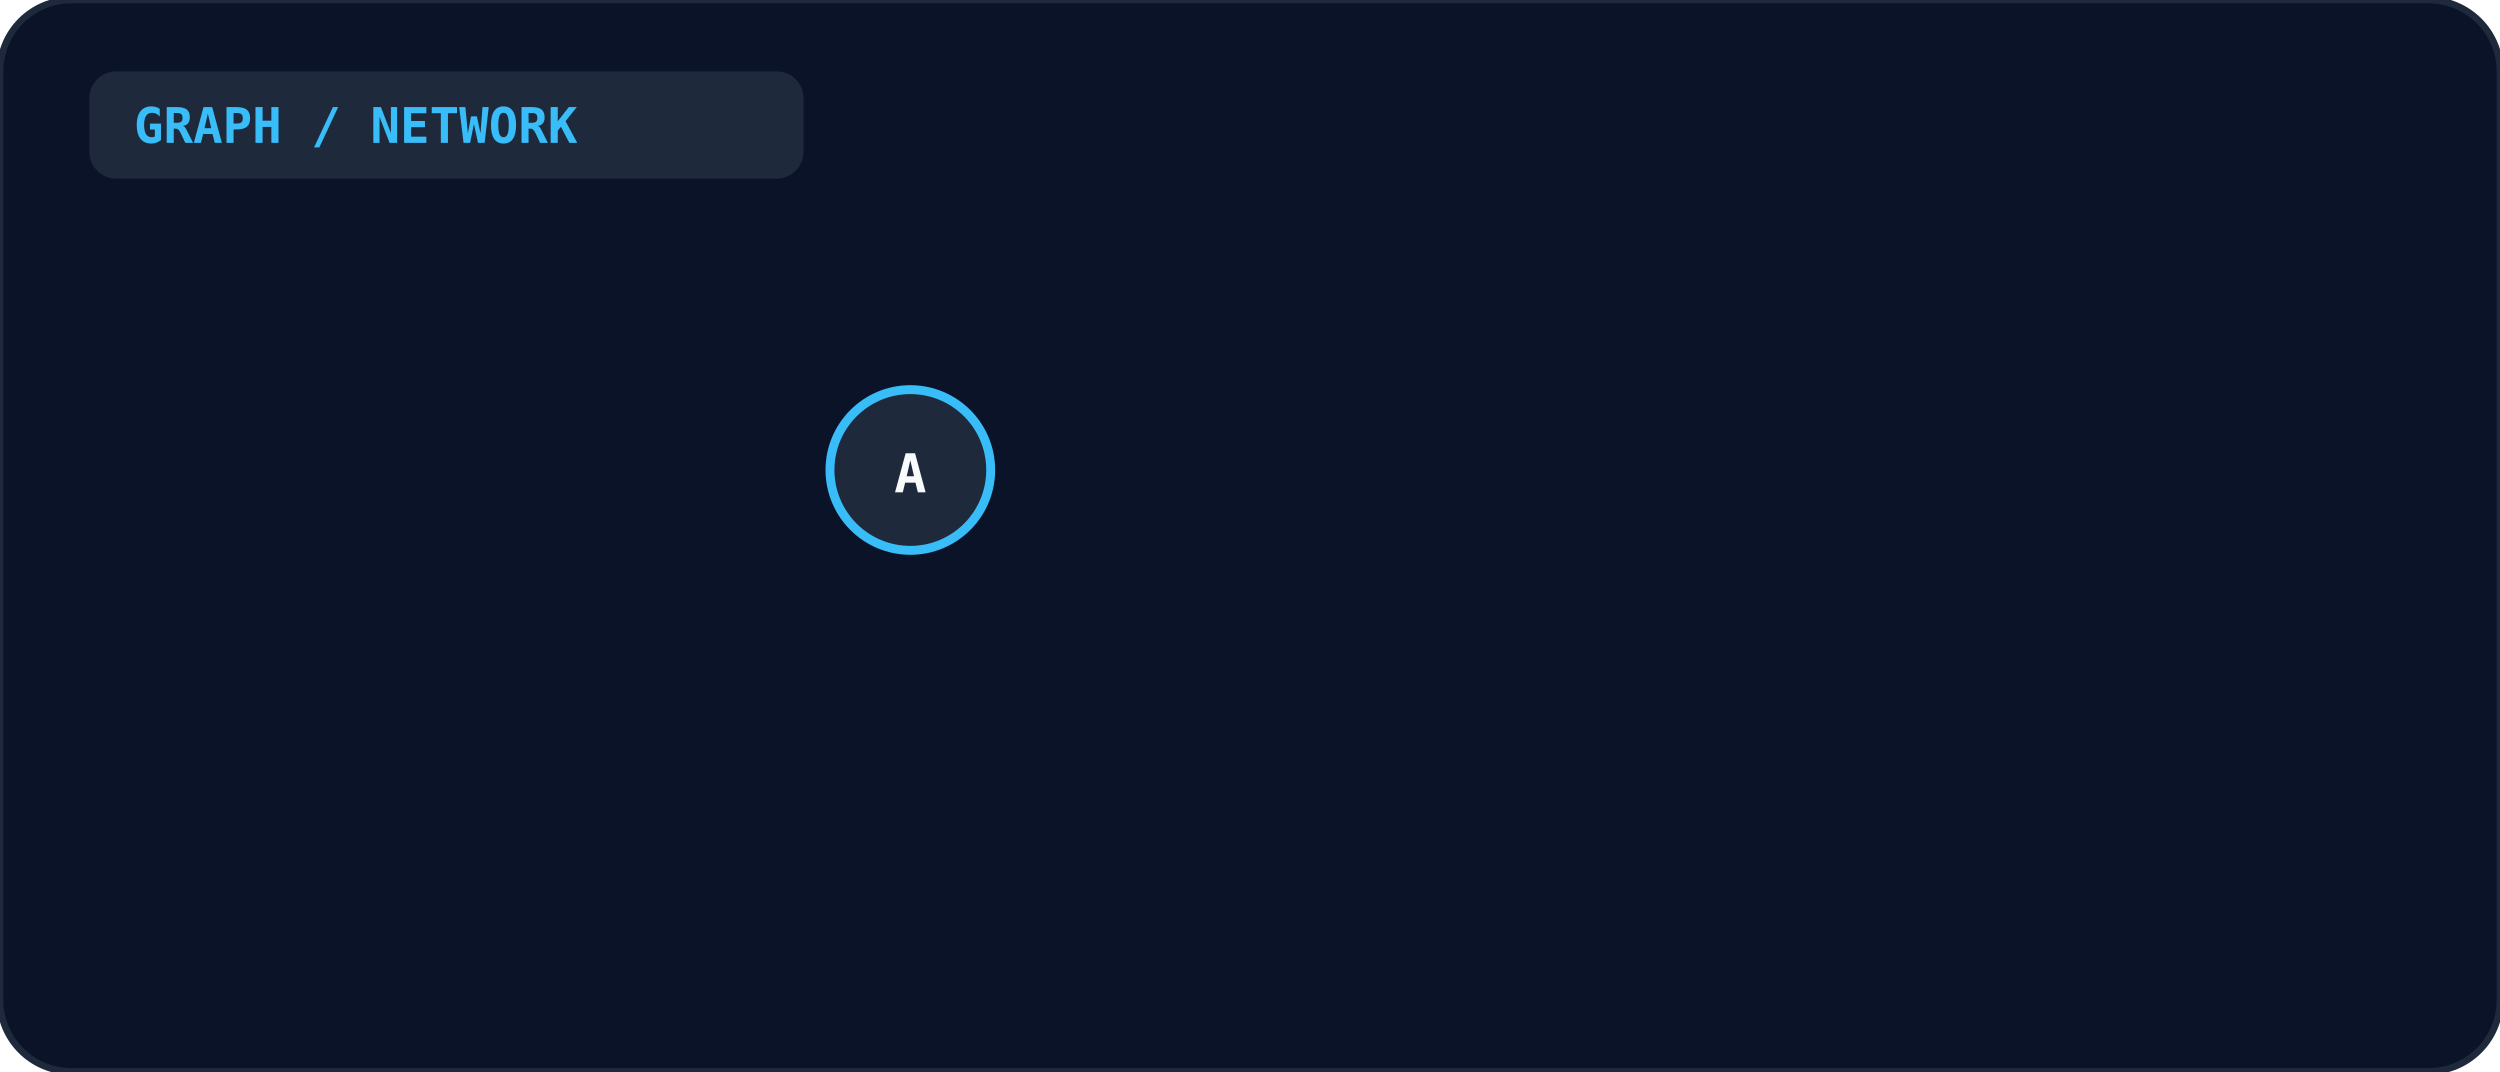
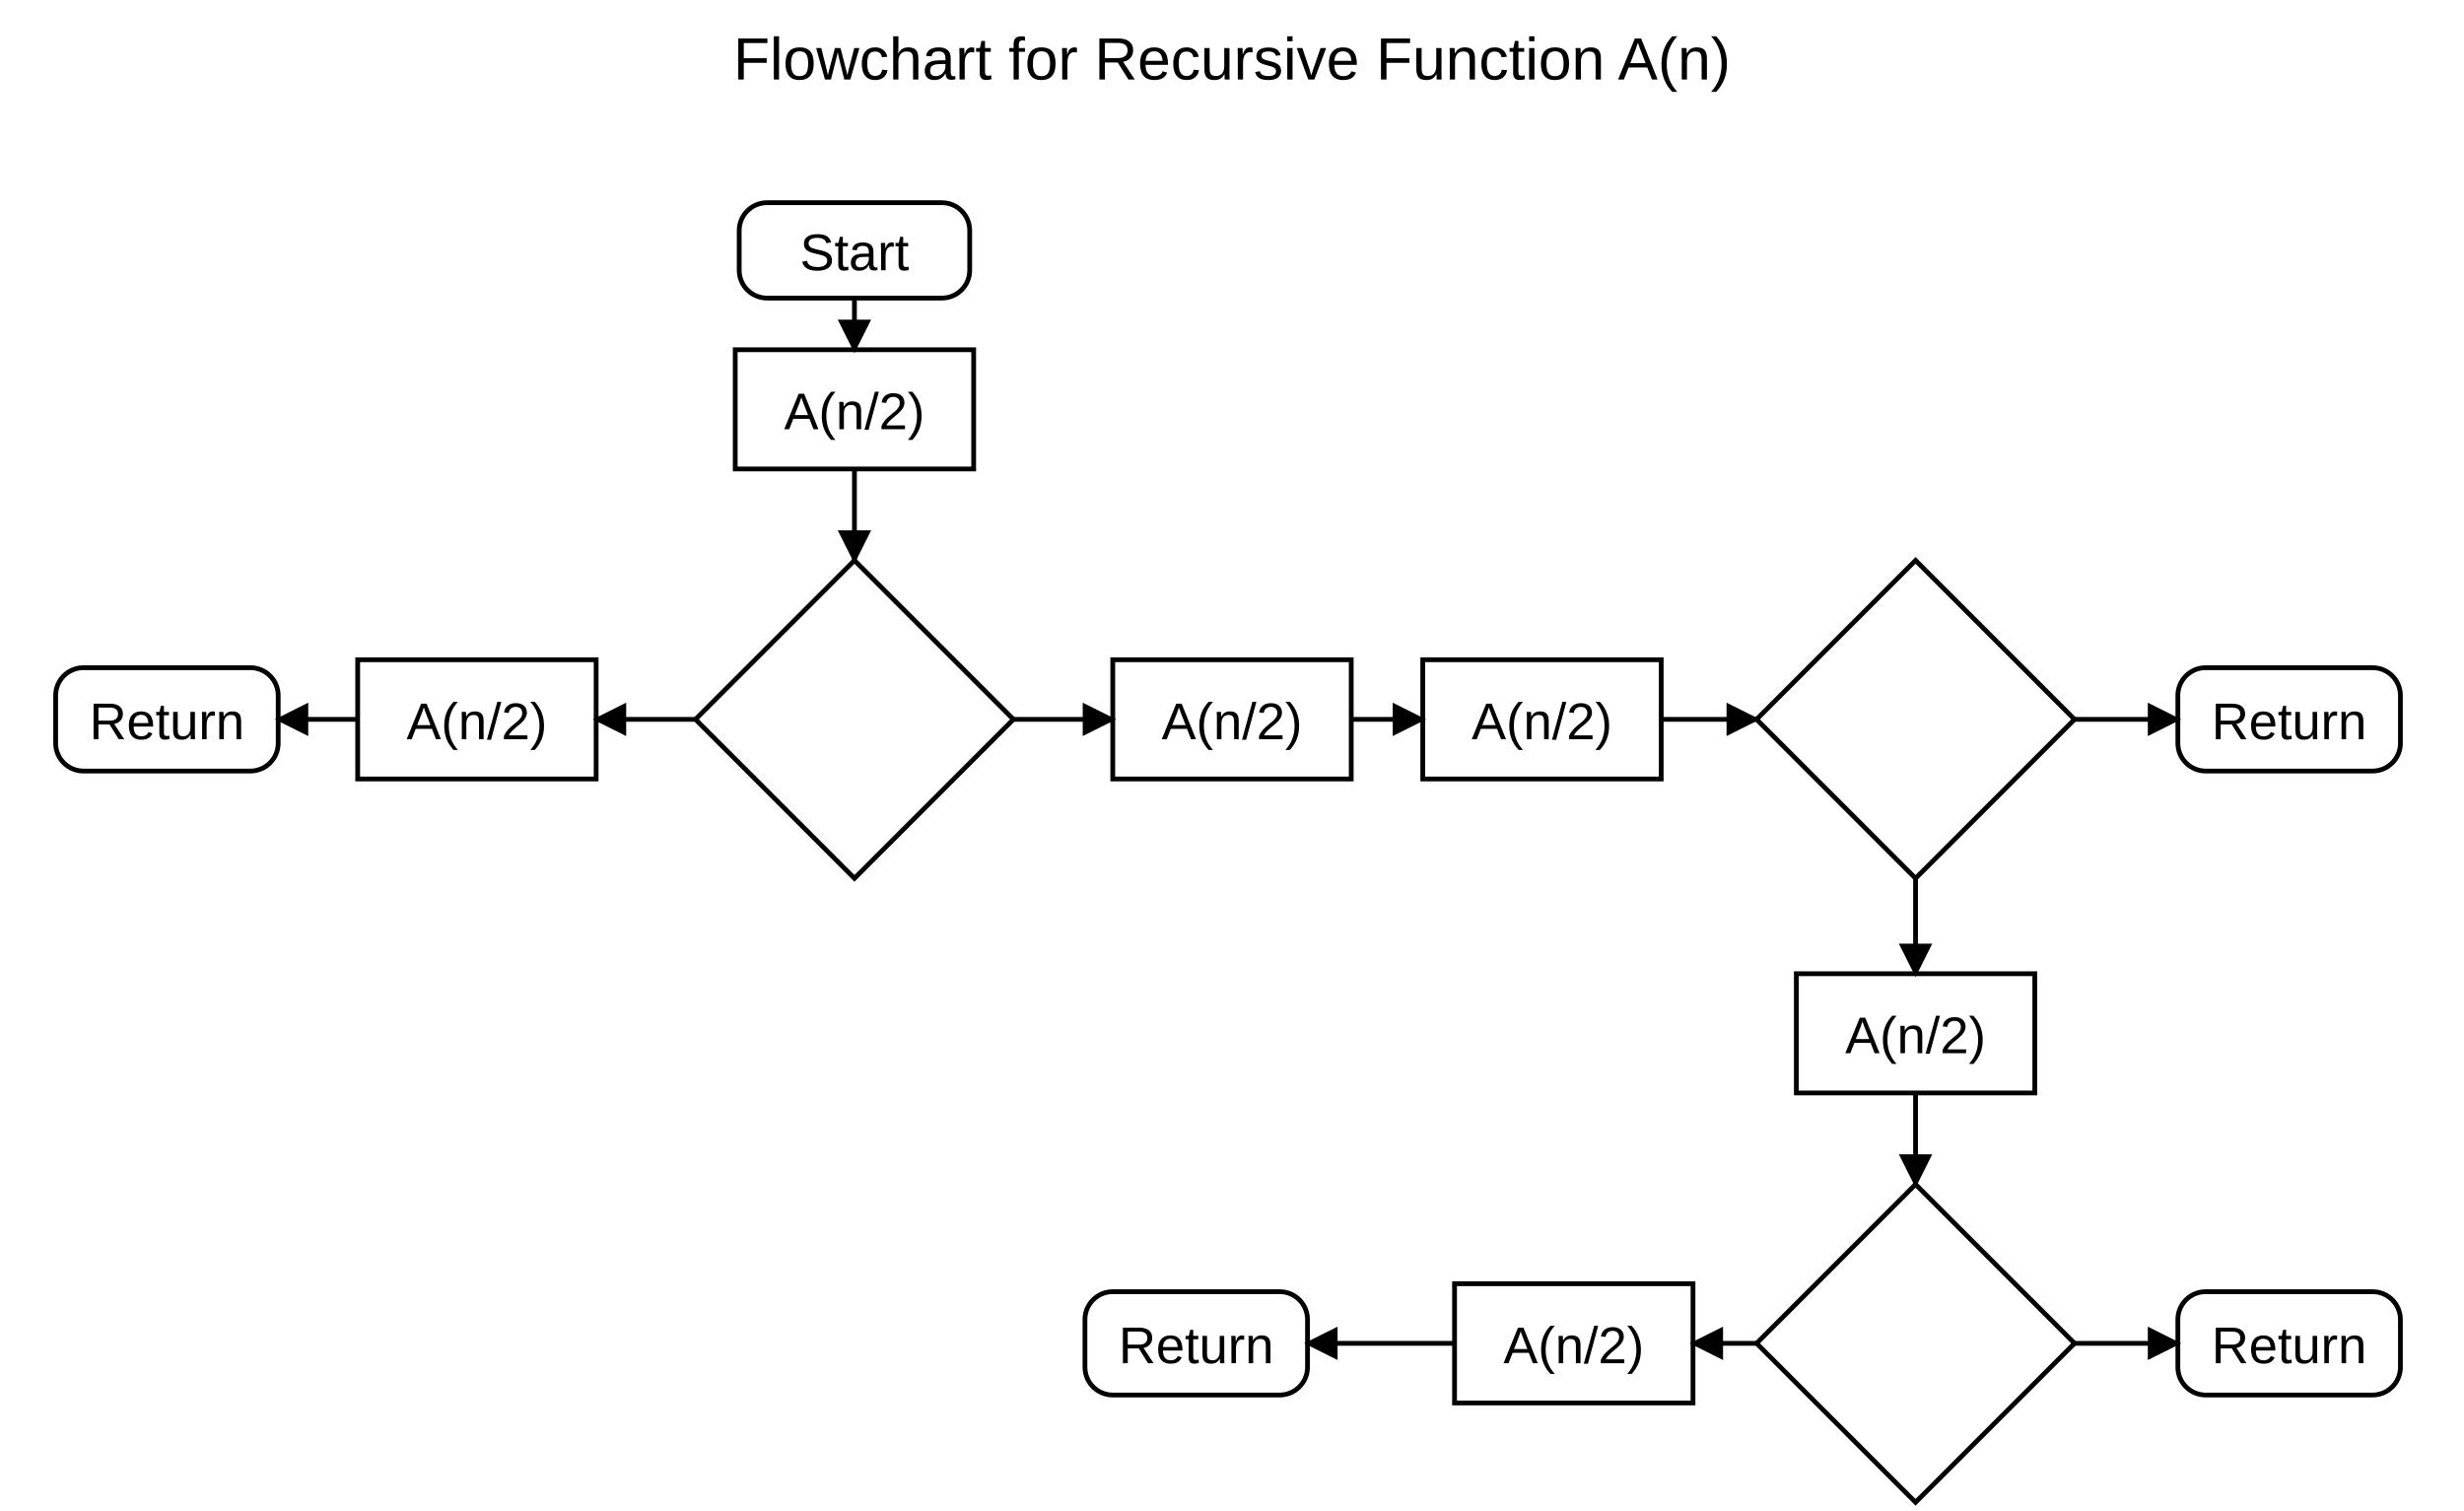
- <svg xmlns="http://www.w3.org/2000/svg" viewBox="0 0 560 240" width="100%" height="100%">
-   <rect width="100%" height="100%" rx="16" fill="#0b1329" stroke="#1e293b" stroke-width="1.5" />
-   <rect x="20" y="16" width="160" height="24" rx="6" fill="#1e293b" />
-   <text x="30" y="32" fill="#38bdf8" font-size="11" font-weight="bold" font-family="monospace">GRAPH / NETWORK</text>
-   <line x1="203.915" y1="105.279" x2="203.915" y2="105.279" stroke="#475569" stroke-width="2" />
-   <rect x="193.915" y="97.279" width="20" height="16" rx="4" fill="#0f172a" stroke="#64748b" stroke-width="1" />
-   <text x="203.915" y="109.279" text-anchor="middle" fill="#38bdf8" font-size="10" font-weight="bold" font-family="monospace">2</text>
-   <circle cx="203.915" cy="105.279" r="18" fill="#1e293b" stroke="#38bdf8" stroke-width="2" />
-   <text x="203.915" y="110.279" text-anchor="middle" fill="#f8fafc" font-size="12" font-weight="bold" font-family="monospace">A</text>
+ <svg xmlns="http://www.w3.org/2000/svg" viewBox="0 0 620 380" fill="none" font-family="Arial, Helvetica, sans-serif" font-size="13">
+   <defs>
+     <marker id="ah39" viewBox="0 0 10 10" refX="9" refY="5" markerWidth="7" markerHeight="7" orient="auto-start-reverse">
+       <path d="M0,0 L10,5 L0,10 z" fill="currentColor" stroke="none" />
+     </marker>
+   </defs>
+   <text x="310" y="20" text-anchor="middle" font-size="15" fill="currentColor" stroke="none">Flowchart for Recursive Function A(n)</text>
+   <rect x="186" y="51" width="58" height="24" rx="7" stroke="currentColor" stroke-width="1.2" />
+   <text x="215" y="68" text-anchor="middle" fill="currentColor" stroke="none">Start</text>
+   <rect x="185" y="88" width="60" height="30" stroke="currentColor" stroke-width="1.2" />
+   <text x="215" y="108" text-anchor="middle" fill="currentColor" stroke="none">A(n/2)</text>
+   <polygon points="215,141 255,181 215,221 175,181" stroke="currentColor" stroke-width="1.2" />
+   <rect x="90" y="166" width="60" height="30" stroke="currentColor" stroke-width="1.2" />
+   <text x="120" y="186" text-anchor="middle" fill="currentColor" stroke="none">A(n/2)</text>
+   <rect x="14" y="168" width="56" height="26" rx="7" stroke="currentColor" stroke-width="1.2" />
+   <text x="42" y="186" text-anchor="middle" fill="currentColor" stroke="none">Return</text>
+   <rect x="280" y="166" width="60" height="30" stroke="currentColor" stroke-width="1.2" />
+   <text x="310" y="186" text-anchor="middle" fill="currentColor" stroke="none">A(n/2)</text>
+   <rect x="358" y="166" width="60" height="30" stroke="currentColor" stroke-width="1.2" />
+   <text x="388" y="186" text-anchor="middle" fill="currentColor" stroke="none">A(n/2)</text>
+   <polygon points="482,141 522,181 482,221 442,181" stroke="currentColor" stroke-width="1.2" />
+   <rect x="548" y="168" width="56" height="26" rx="7" stroke="currentColor" stroke-width="1.2" />
+   <text x="576" y="186" text-anchor="middle" fill="currentColor" stroke="none">Return</text>
+   <rect x="452" y="245" width="60" height="30" stroke="currentColor" stroke-width="1.2" />
+   <text x="482" y="265" text-anchor="middle" fill="currentColor" stroke="none">A(n/2)</text>
+   <polygon points="482,298 522,338 482,378 442,338" stroke="currentColor" stroke-width="1.2" />
+   <rect x="366" y="323" width="60" height="30" stroke="currentColor" stroke-width="1.2" />
+   <text x="396" y="343" text-anchor="middle" fill="currentColor" stroke="none">A(n/2)</text>
+   <rect x="273" y="325" width="56" height="26" rx="7" stroke="currentColor" stroke-width="1.2" />
+   <text x="301" y="343" text-anchor="middle" fill="currentColor" stroke="none">Return</text>
+   <rect x="548" y="325" width="56" height="26" rx="7" stroke="currentColor" stroke-width="1.2" />
+   <text x="576" y="343" text-anchor="middle" fill="currentColor" stroke="none">Return</text>
+   <line x1="215" y1="75" x2="215" y2="88" stroke="currentColor" stroke-width="1.2" marker-end="url(#ah39)" />
+   <line x1="215" y1="118" x2="215" y2="141" stroke="currentColor" stroke-width="1.2" marker-end="url(#ah39)" />
+   <line x1="175" y1="181" x2="150" y2="181" stroke="currentColor" stroke-width="1.2" marker-end="url(#ah39)" />
+   <line x1="90" y1="181" x2="70" y2="181" stroke="currentColor" stroke-width="1.2" marker-end="url(#ah39)" />
+   <line x1="255" y1="181" x2="280" y2="181" stroke="currentColor" stroke-width="1.2" marker-end="url(#ah39)" />
+   <line x1="340" y1="181" x2="358" y2="181" stroke="currentColor" stroke-width="1.2" marker-end="url(#ah39)" />
+   <line x1="418" y1="181" x2="442" y2="181" stroke="currentColor" stroke-width="1.2" marker-end="url(#ah39)" />
+   <line x1="522" y1="181" x2="548" y2="181" stroke="currentColor" stroke-width="1.2" marker-end="url(#ah39)" />
+   <line x1="482" y1="221" x2="482" y2="245" stroke="currentColor" stroke-width="1.2" marker-end="url(#ah39)" />
+   <line x1="482" y1="275" x2="482" y2="298" stroke="currentColor" stroke-width="1.2" marker-end="url(#ah39)" />
+   <line x1="442" y1="338" x2="426" y2="338" stroke="currentColor" stroke-width="1.2" marker-end="url(#ah39)" />
+   <line x1="366" y1="338" x2="329" y2="338" stroke="currentColor" stroke-width="1.2" marker-end="url(#ah39)" />
+   <line x1="522" y1="338" x2="548" y2="338" stroke="currentColor" stroke-width="1.2" marker-end="url(#ah39)" />
</svg>
